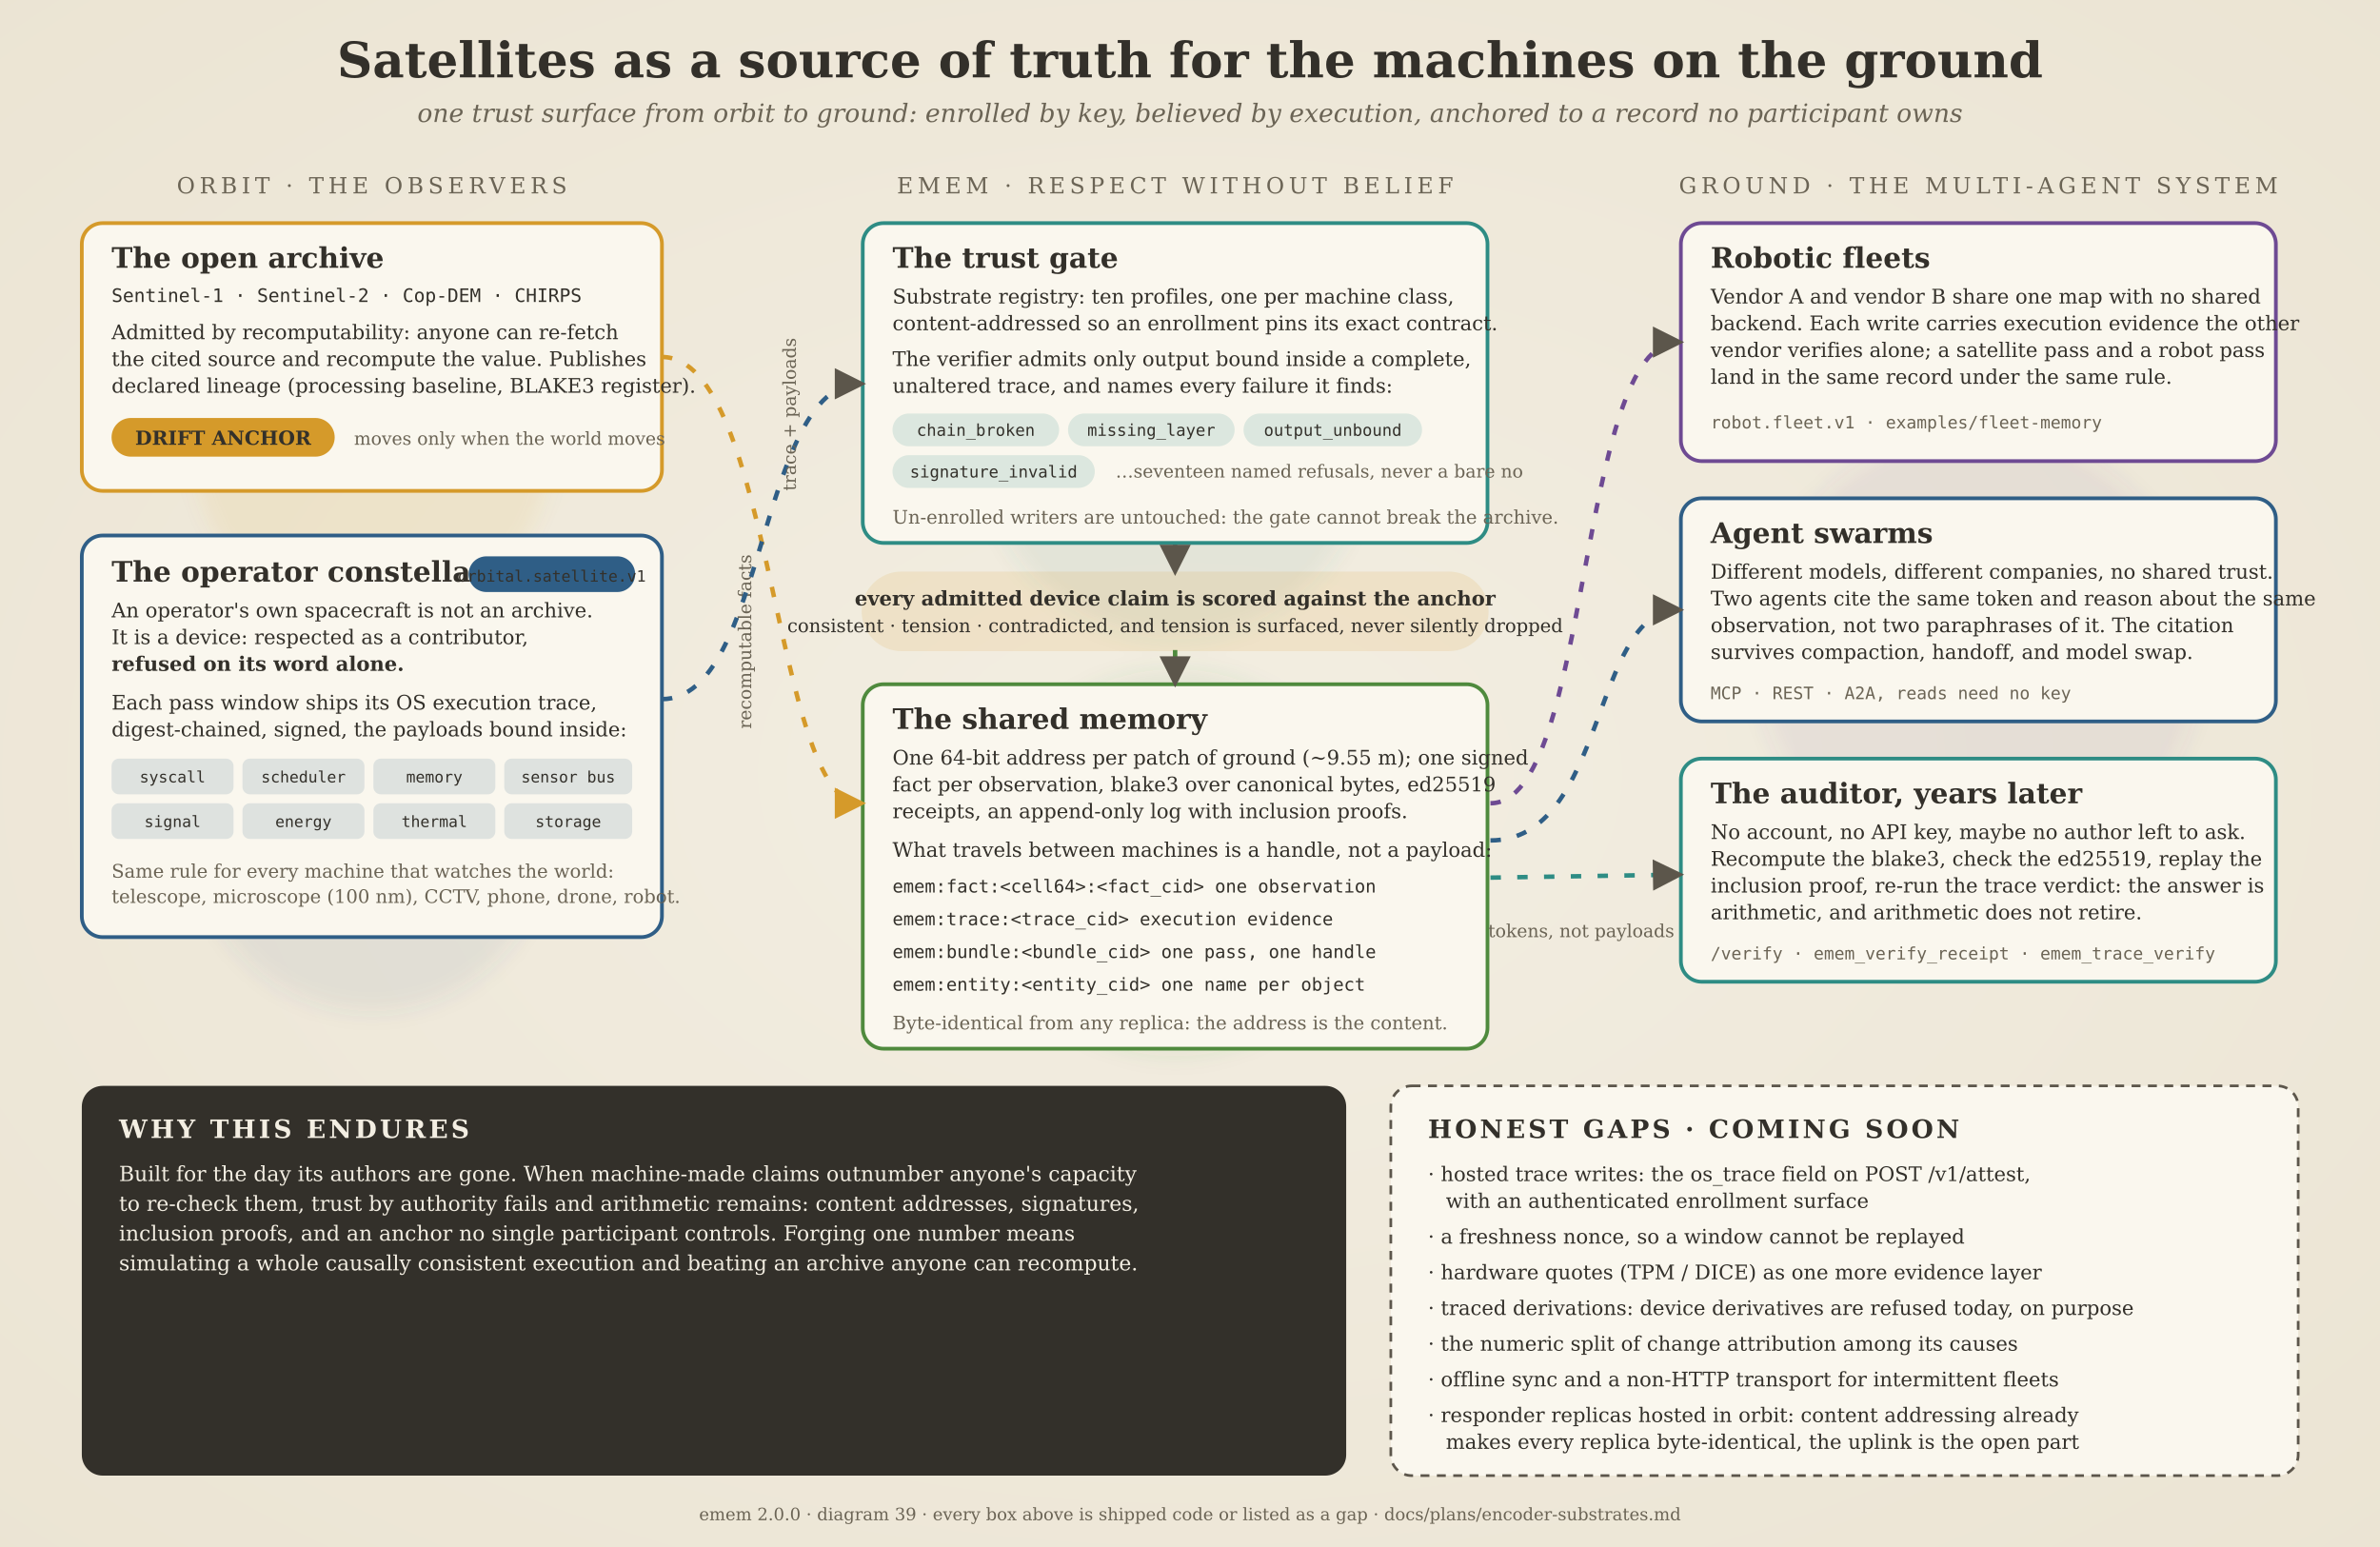
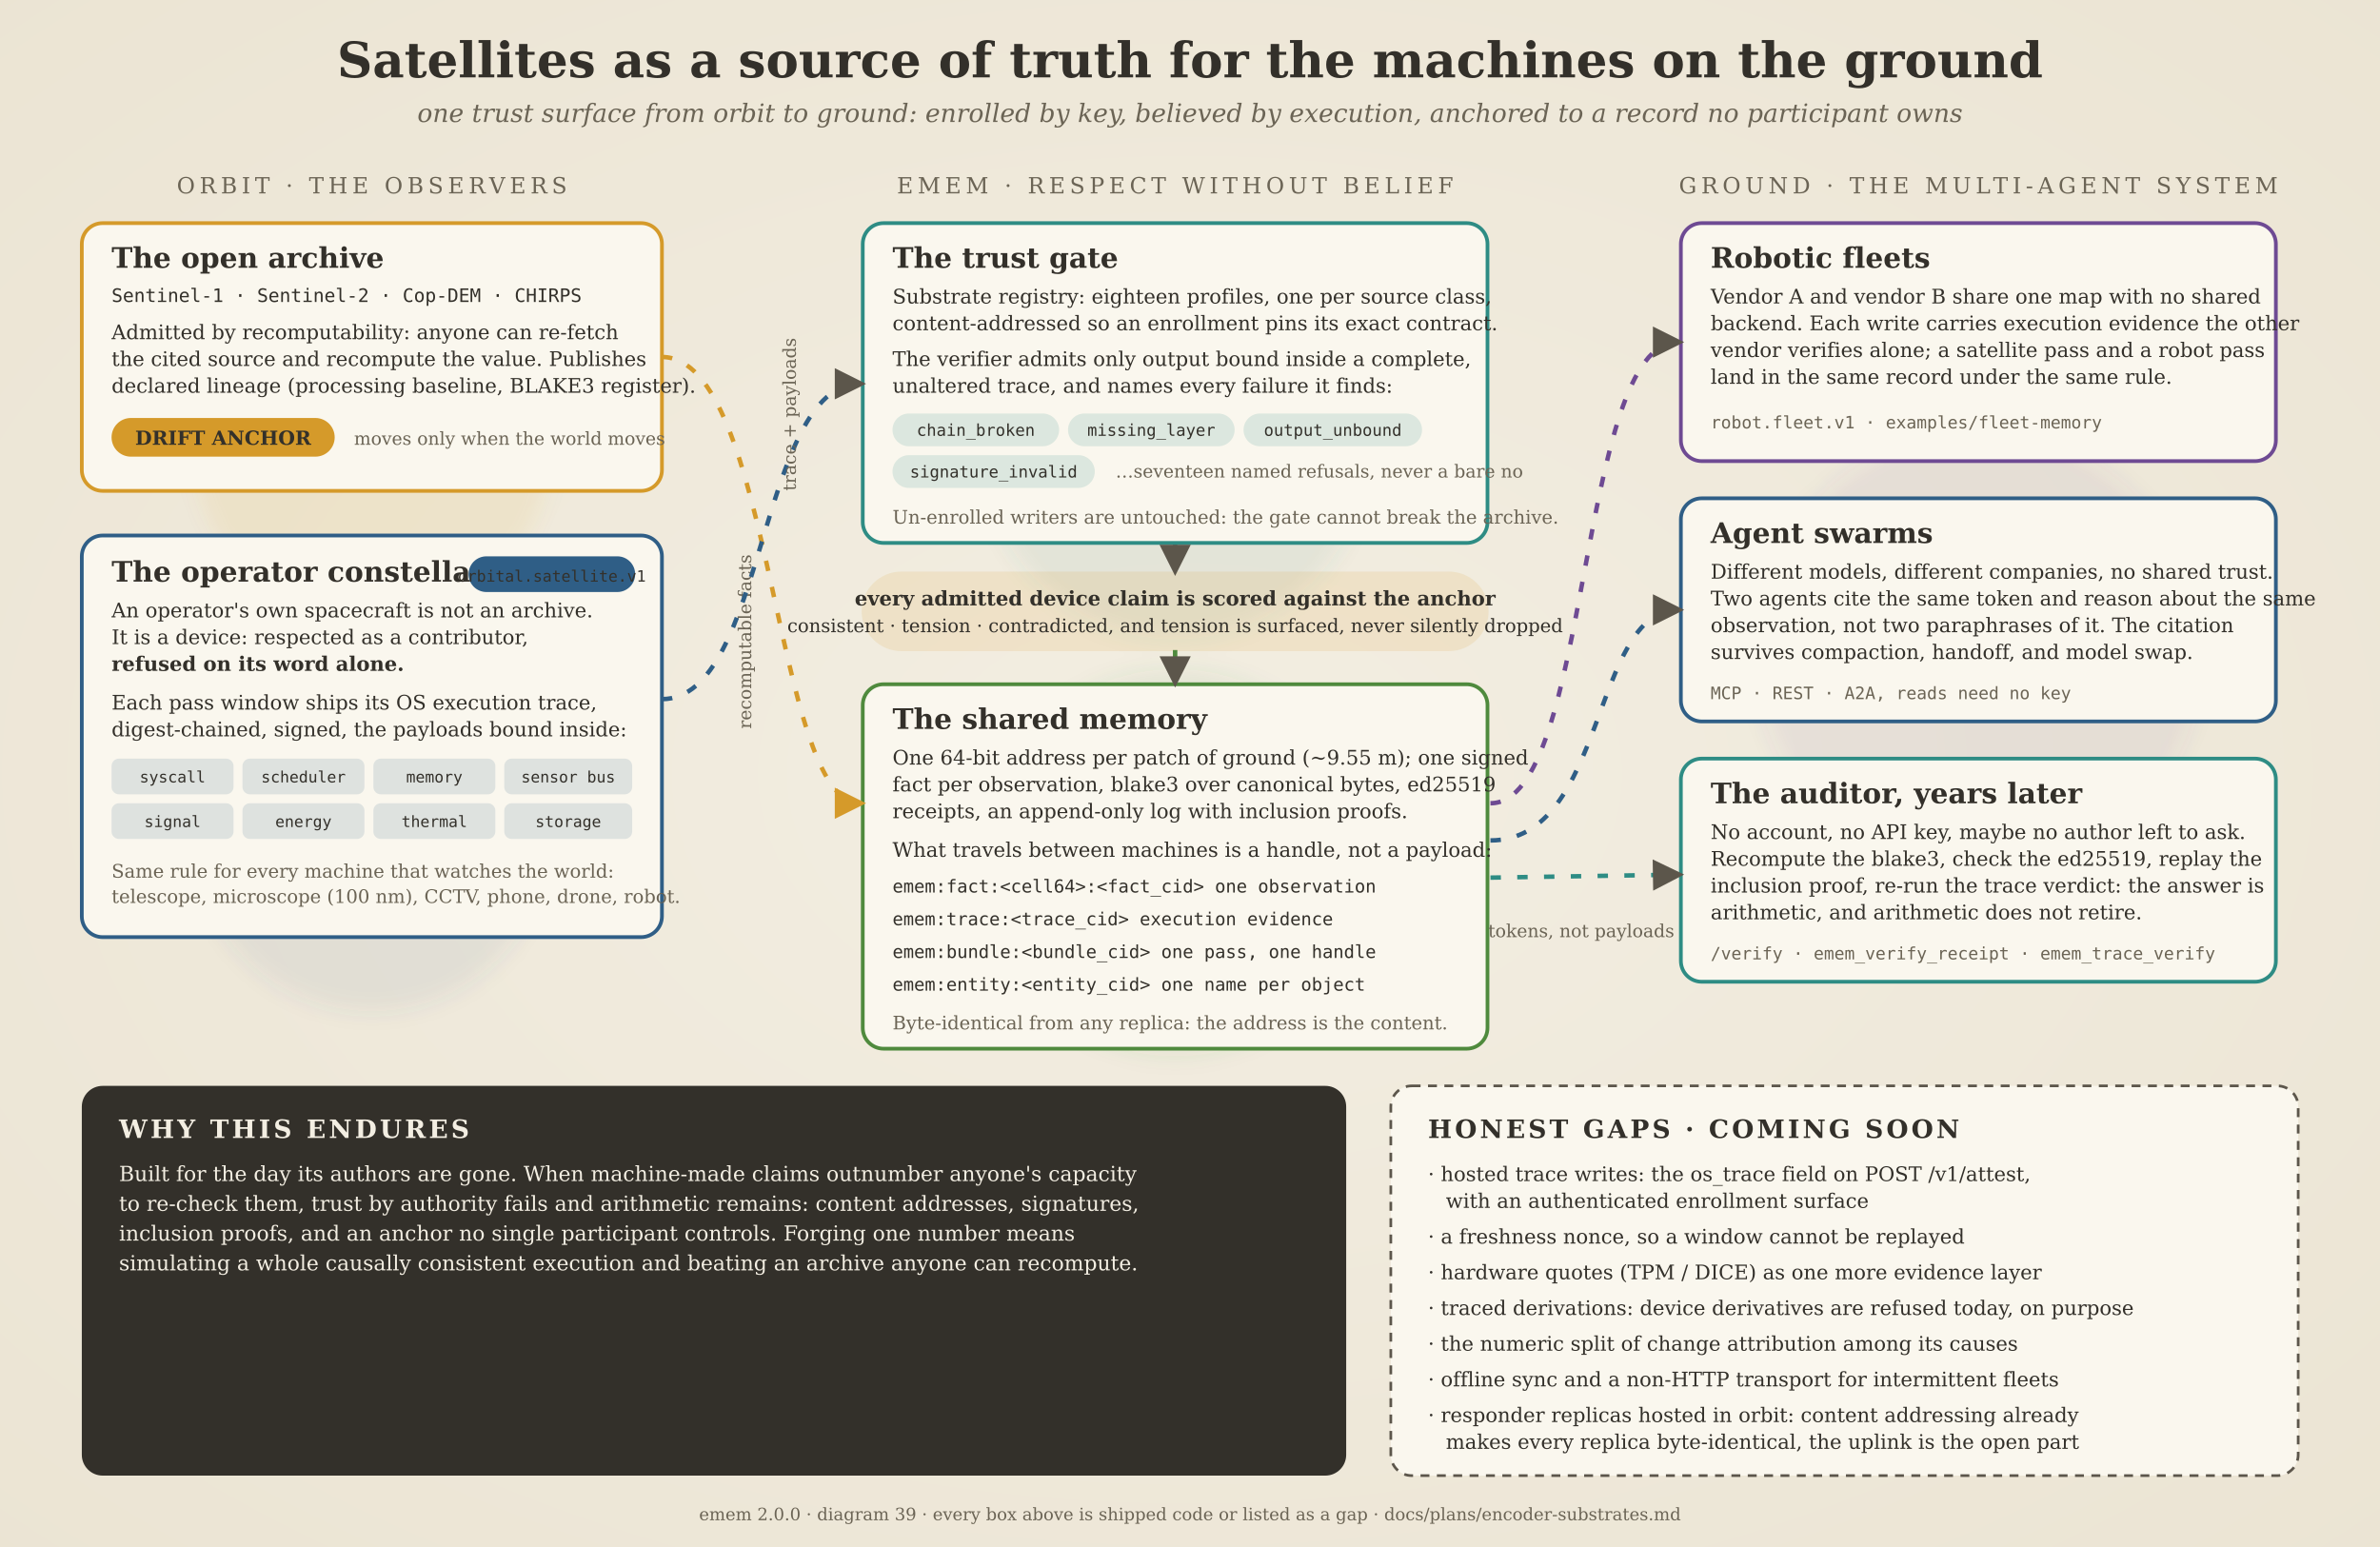
<svg xmlns="http://www.w3.org/2000/svg" viewBox="0 0 1600 1040" width="1600" height="1040" role="img" aria-label="How satellites become a source of truth for multi-agent systems and robotic fleets on the ground: two admission rules in orbit, one trust gate, one shared memory, and ground consumers who verify alone. Gaps are labeled coming soon.">
  <defs>
    <radialGradient id="paper" cx="50%" cy="50%" r="72%">
      <stop offset="0%" stop-color="#f3eee2" />
      <stop offset="100%" stop-color="#ebe4d3" />
    </radialGradient>
    <filter id="blur" x="-30%" y="-30%" width="160%" height="160%">
      <feGaussianBlur stdDeviation="7" />
    </filter>
    <marker id="arr" viewBox="0 0 10 10" refX="8" refY="5" markerWidth="7" markerHeight="7" orient="auto-start-reverse">
      <path d="M0,0 L10,5 L0,10 z" fill="#5c564b" />
    </marker>
    <marker id="arrAmber" viewBox="0 0 10 10" refX="8" refY="5" markerWidth="7" markerHeight="7" orient="auto-start-reverse">
      <path d="M0,0 L10,5 L0,10 z" fill="#d59a2a" />
    </marker>
    <style>
.flowline{stroke-dasharray:7 11;animation:emflow 1.25s linear infinite}
@keyframes emflow{to{stroke-dashoffset:-18}}
.pulse{animation:empulse 3.4s ease-in-out infinite}
@keyframes empulse{0%,100%{opacity:.35}50%{opacity:1}}
@media(prefers-reduced-motion:reduce){.flowline{animation:none}.pulse{animation:none}}
.h{font-family:Georgia,'DejaVu Serif',serif;fill:#33302a}
.m{font-family:'DejaVu Sans Mono','JetBrains Mono',ui-monospace,monospace;fill:#33302a}
.dim{fill:#6b6455}
</style>
  </defs>
  <rect width="1600" height="1040" fill="url(#paper)" />
  <g filter="url(#blur)">
    <circle cx="250" cy="300" r="120" fill="#d59a2a" opacity="0.08" />
    <circle cx="250" cy="560" r="120" fill="#2f5e86" opacity="0.08" />
    <circle cx="790" cy="300" r="130" fill="#2e8c84" opacity="0.08" />
    <circle cx="790" cy="580" r="130" fill="#4f8a3d" opacity="0.08" />
    <circle cx="1330" cy="440" r="150" fill="#6e4a93" opacity="0.07" />
  </g>
  <text x="800" y="52" text-anchor="middle" class="h" font-size="33" font-weight="bold">Satellites as a source of truth for the machines on the ground</text>
  <text x="800" y="82" text-anchor="middle" class="h dim" font-size="17" font-style="italic">one trust surface from orbit to ground: enrolled by key, believed by execution, anchored to a record no participant owns</text>
  <text x="250" y="130" text-anchor="middle" class="h dim" font-size="15" letter-spacing="3">ORBIT · THE OBSERVERS</text>
  <rect x="55" y="150" width="390" height="180" rx="14" fill="#faf7ee" stroke="#d59a2a" stroke-width="2.5" />
  <text x="75" y="180" class="h" font-size="19" font-weight="bold">The open archive</text>
  <text x="75" y="203" class="m" font-size="12.5">Sentinel-1 · Sentinel-2 · Cop-DEM · CHIRPS</text>
  <text x="75" y="228" class="h" font-size="13.5">Admitted by recomputability: anyone can re-fetch</text>
  <text x="75" y="246" class="h" font-size="13.5">the cited source and recompute the value. Publishes</text>
  <text x="75" y="264" class="h" font-size="13.5">declared lineage (processing baseline, BLAKE3 register).</text>
  <rect x="75" y="281" width="150" height="26" rx="13" fill="#d59a2a" />
  <text x="150" y="299" text-anchor="middle" class="h" font-size="13" font-weight="bold" fill="#fff">DRIFT ANCHOR</text>
  <text x="238" y="299" class="h dim" font-size="12">moves only when the world moves</text>
  <rect x="55" y="360" width="390" height="270" rx="14" fill="#faf7ee" stroke="#2f5e86" stroke-width="2.5" />
  <text x="75" y="391" class="h" font-size="19" font-weight="bold">The operator constellation</text>
  <rect x="315" y="374" width="112" height="24" rx="12" fill="#2f5e86" />
  <text x="371" y="391" text-anchor="middle" class="m" font-size="10.5" fill="#fff">orbital.satellite.v1</text>
  <text x="75" y="415" class="h" font-size="13.5">An operator's own spacecraft is not an archive.</text>
  <text x="75" y="433" class="h" font-size="13.5">It is a device: respected as a contributor,</text>
  <text x="75" y="451" class="h" font-size="13.5" font-weight="bold">refused on its word alone.</text>
  <text x="75" y="477" class="h" font-size="13.5">Each pass window ships its OS execution trace,</text>
  <text x="75" y="495" class="h" font-size="13.5">digest-chained, signed, the payloads bound inside:</text>
  <g class="m" font-size="10.5">
    <rect x="75" y="510" width="82" height="24" rx="5" fill="#2f5e86" opacity="0.14" />
    <text x="116" y="526" text-anchor="middle">syscall</text>
    <rect x="163" y="510" width="82" height="24" rx="5" fill="#2f5e86" opacity="0.14" />
    <text x="204" y="526" text-anchor="middle">scheduler</text>
    <rect x="251" y="510" width="82" height="24" rx="5" fill="#2f5e86" opacity="0.14" />
    <text x="292" y="526" text-anchor="middle">memory</text>
    <rect x="339" y="510" width="86" height="24" rx="5" fill="#2f5e86" opacity="0.14" />
    <text x="382" y="526" text-anchor="middle">sensor bus</text>
    <rect x="75" y="540" width="82" height="24" rx="5" fill="#2f5e86" opacity="0.14" />
    <text x="116" y="556" text-anchor="middle">signal</text>
    <rect x="163" y="540" width="82" height="24" rx="5" fill="#2f5e86" opacity="0.14" />
    <text x="204" y="556" text-anchor="middle">energy</text>
    <rect x="251" y="540" width="82" height="24" rx="5" fill="#2f5e86" opacity="0.14" />
    <text x="292" y="556" text-anchor="middle">thermal</text>
    <rect x="339" y="540" width="86" height="24" rx="5" fill="#2f5e86" opacity="0.14" />
    <text x="382" y="556" text-anchor="middle">storage</text>
  </g>
  <text x="75" y="590" class="h dim" font-size="12.5">Same rule for every machine that watches the world:</text>
  <text x="75" y="607" class="h dim" font-size="12.5">telescope, microscope (100 nm), CCTV, phone, drone, robot.</text>
  <text x="790" y="130" text-anchor="middle" class="h dim" font-size="15" letter-spacing="3">EMEM · RESPECT WITHOUT BELIEF</text>
  <rect x="580" y="150" width="420" height="215" rx="14" fill="#faf7ee" stroke="#2e8c84" stroke-width="2.5" />
  <text x="600" y="180" class="h" font-size="19" font-weight="bold">The trust gate</text>
-   <text x="600" y="204" class="h" font-size="13.5">Substrate registry: ten profiles, one per machine class,</text>
+   <text x="600" y="204" class="h" font-size="13.5">Substrate registry: eighteen profiles, one per source class,</text>
  <text x="600" y="222" class="h" font-size="13.5">content-addressed so an enrollment pins its exact contract.</text>
  <text x="600" y="246" class="h" font-size="13.5">The verifier admits only output bound inside a complete,</text>
  <text x="600" y="264" class="h" font-size="13.5">unaltered trace, and names every failure it finds:</text>
  <g class="m" font-size="11">
    <rect x="600" y="278" width="112" height="22" rx="11" fill="#2e8c84" opacity="0.15" />
    <text x="656" y="293" text-anchor="middle">chain_broken</text>
    <rect x="718" y="278" width="112" height="22" rx="11" fill="#2e8c84" opacity="0.15" />
    <text x="774" y="293" text-anchor="middle">missing_layer</text>
    <rect x="836" y="278" width="120" height="22" rx="11" fill="#2e8c84" opacity="0.15" />
    <text x="896" y="293" text-anchor="middle">output_unbound</text>
    <rect x="600" y="306" width="136" height="22" rx="11" fill="#2e8c84" opacity="0.15" />
    <text x="668" y="321" text-anchor="middle">signature_invalid</text>
    <text x="750" y="321" class="h dim" font-size="12">…seventeen named refusals, never a bare no</text>
  </g>
  <text x="600" y="352" class="h dim" font-size="12.5">Un-enrolled writers are untouched: the gate cannot break the archive.</text>
  <rect x="580" y="385" width="420" height="52" rx="26" fill="#d59a2a" opacity="0.13" stroke="#d59a2a" stroke-width="1.5" />
  <text x="790" y="407" text-anchor="middle" class="h" font-size="13.5" font-weight="bold">every admitted device claim is scored against the anchor</text>
  <text x="790" y="425" text-anchor="middle" class="h" font-size="12.5">consistent · tension · contradicted, and tension is surfaced, never silently dropped</text>
  <rect x="580" y="460" width="420" height="245" rx="14" fill="#faf7ee" stroke="#4f8a3d" stroke-width="2.5" />
  <text x="600" y="490" class="h" font-size="19" font-weight="bold">The shared memory</text>
  <text x="600" y="514" class="h" font-size="13.5">One 64-bit address per patch of ground (~9.55 m); one signed</text>
  <text x="600" y="532" class="h" font-size="13.5">fact per observation, blake3 over canonical bytes, ed25519</text>
  <text x="600" y="550" class="h" font-size="13.5">receipts, an append-only log with inclusion proofs.</text>
  <text x="600" y="576" class="h" font-size="13.5">What travels between machines is a handle, not a payload:</text>
  <g class="m" font-size="12">
    <text x="600" y="600">emem:fact:&lt;cell64&gt;:&lt;fact_cid&gt;  one observation</text>
    <text x="600" y="622">emem:trace:&lt;trace_cid&gt;       execution evidence</text>
    <text x="600" y="644">emem:bundle:&lt;bundle_cid&gt;     one pass, one handle</text>
    <text x="600" y="666">emem:entity:&lt;entity_cid&gt;     one name per object</text>
  </g>
  <text x="600" y="692" class="h dim" font-size="12.5">Byte-identical from any replica: the address is the content.</text>
  <text x="1330" y="130" text-anchor="middle" class="h dim" font-size="15" letter-spacing="3">GROUND · THE MULTI-AGENT SYSTEM</text>
  <rect x="1130" y="150" width="400" height="160" rx="14" fill="#faf7ee" stroke="#6e4a93" stroke-width="2.5" />
  <text x="1150" y="180" class="h" font-size="19" font-weight="bold">Robotic fleets</text>
  <text x="1150" y="204" class="h" font-size="13.5">Vendor A and vendor B share one map with no shared</text>
  <text x="1150" y="222" class="h" font-size="13.5">backend. Each write carries execution evidence the other</text>
  <text x="1150" y="240" class="h" font-size="13.5">vendor verifies alone; a satellite pass and a robot pass</text>
  <text x="1150" y="258" class="h" font-size="13.5">land in the same record under the same rule.</text>
  <text x="1150" y="288" class="m dim" font-size="11.5">robot.fleet.v1 · examples/fleet-memory</text>
  <rect x="1130" y="335" width="400" height="150" rx="14" fill="#faf7ee" stroke="#2f5e86" stroke-width="2.5" />
  <text x="1150" y="365" class="h" font-size="19" font-weight="bold">Agent swarms</text>
  <text x="1150" y="389" class="h" font-size="13.5">Different models, different companies, no shared trust.</text>
  <text x="1150" y="407" class="h" font-size="13.5">Two agents cite the same token and reason about the same</text>
  <text x="1150" y="425" class="h" font-size="13.5">observation, not two paraphrases of it. The citation</text>
  <text x="1150" y="443" class="h" font-size="13.5">survives compaction, handoff, and model swap.</text>
  <text x="1150" y="470" class="m dim" font-size="11.5">MCP · REST · A2A, reads need no key</text>
  <rect x="1130" y="510" width="400" height="150" rx="14" fill="#faf7ee" stroke="#2e8c84" stroke-width="2.5" />
  <text x="1150" y="540" class="h" font-size="19" font-weight="bold">The auditor, years later</text>
  <text x="1150" y="564" class="h" font-size="13.5">No account, no API key, maybe no author left to ask.</text>
  <text x="1150" y="582" class="h" font-size="13.5">Recompute the blake3, check the ed25519, replay the</text>
  <text x="1150" y="600" class="h" font-size="13.5">inclusion proof, re-run the trace verdict: the answer is</text>
  <text x="1150" y="618" class="h" font-size="13.5">arithmetic, and arithmetic does not retire.</text>
  <text x="1150" y="645" class="m dim" font-size="11.5">/verify · emem_verify_receipt · emem_trace_verify</text>
  <path class="flowline" d="M445,240 C520,240 520,540 578,540" fill="none" stroke="#d59a2a" stroke-width="3" marker-end="url(#arrAmber)" />
  <text x="505" y="490" class="h dim" font-size="12" transform="rotate(-90 505 490)">recomputable facts</text>
  <path class="flowline" d="M445,470 C515,470 510,258 578,258" fill="none" stroke="#2f5e86" stroke-width="3" marker-end="url(#arr)" />
  <text x="535" y="330" class="h dim" font-size="12" transform="rotate(-90 535 330)">trace + payloads</text>
  <path class="flowline" d="M790,365 L790,383" fill="none" stroke="#2e8c84" stroke-width="3" marker-end="url(#arr)" />
  <path class="flowline" d="M790,437 L790,458" fill="none" stroke="#4f8a3d" stroke-width="3" marker-end="url(#arr)" />
  <path class="flowline" d="M1002,540 C1070,540 1060,230 1128,230" fill="none" stroke="#6e4a93" stroke-width="3" marker-end="url(#arr)" />
  <path class="flowline" d="M1002,565 C1080,565 1070,410 1128,410" fill="none" stroke="#2f5e86" stroke-width="3" marker-end="url(#arr)" />
  <path class="flowline" d="M1002,590 L1128,588" fill="none" stroke="#2e8c84" stroke-width="3" marker-end="url(#arr)" />
  <text x="1063" y="630" text-anchor="middle" class="h dim" font-size="12">tokens, not payloads</text>
  <rect x="55" y="730" width="850" height="262" rx="14" fill="#33302a" />
  <text x="80" y="765" class="h" font-size="17" font-weight="bold" style="fill:#f3eee2" letter-spacing="2">WHY THIS ENDURES</text>
  <text x="80" y="794" class="h" font-size="14" style="fill:#f3eee2">Built for the day its authors are gone. When machine-made claims outnumber anyone's capacity</text>
  <text x="80" y="814" class="h" font-size="14" style="fill:#f3eee2">to re-check them, trust by authority fails and arithmetic remains: content addresses, signatures,</text>
  <text x="80" y="834" class="h" font-size="14" style="fill:#f3eee2">inclusion proofs, and an anchor no single participant controls. Forging one number means</text>
  <text x="80" y="854" class="h" font-size="14" style="fill:#f3eee2">simulating a whole causally consistent execution and beating an archive anyone can recompute.</text>
  <text x="80" y="886" class="h" font-size="14" font-style="italic" fill="#d59a2a">Is this worth it, or just the obvious? The obvious part is signing data. The earned part is</text>
  <text x="80" y="906" class="h" font-size="14" font-style="italic" fill="#d59a2a">refusing signed data without execution evidence, and anchoring it to a record no one owns.</text>
  <text x="80" y="938" class="h" font-size="12.5" fill="#b5ad9c">Honest cost, measured against our own interest: a token spends ~5.8x the context of the bare</text>
  <text x="80" y="956" class="h" font-size="12.5" fill="#b5ad9c">number. It pays only where a claim must outlive its author and be checked without trust.</text>
  <text x="80" y="980" class="m" font-size="11" fill="#b5ad9c">not memory. evidence of what actually happened.</text>
  <rect x="935" y="730" width="610" height="262" rx="14" fill="#faf7ee" stroke="#5c564b" stroke-width="1.8" stroke-dasharray="6 5" />
  <text x="960" y="765" class="h" font-size="17" font-weight="bold" letter-spacing="2">HONEST GAPS · COMING SOON</text>
  <g class="h" font-size="13.5">
    <text x="960" y="794">· hosted trace writes: the os_trace field on POST /v1/attest,</text>
    <text x="972" y="812">with an authenticated enrollment surface</text>
    <text x="960" y="836">· a freshness nonce, so a window cannot be replayed</text>
    <text x="960" y="860">· hardware quotes (TPM / DICE) as one more evidence layer</text>
    <text x="960" y="884">· traced derivations: device derivatives are refused today, on purpose</text>
    <text x="960" y="908">· the numeric split of change attribution among its causes</text>
    <text x="960" y="932">· offline sync and a non-HTTP transport for intermittent fleets</text>
    <text x="960" y="956">· responder replicas hosted in orbit: content addressing already</text>
    <text x="972" y="974">makes every replica byte-identical, the uplink is the open part</text>
  </g>
  <text x="800" y="1022" text-anchor="middle" class="h dim" font-size="11.5">emem 2.0.0 · diagram 39 · every box above is shipped code or listed as a gap · docs/plans/encoder-substrates.md</text>
</svg>
